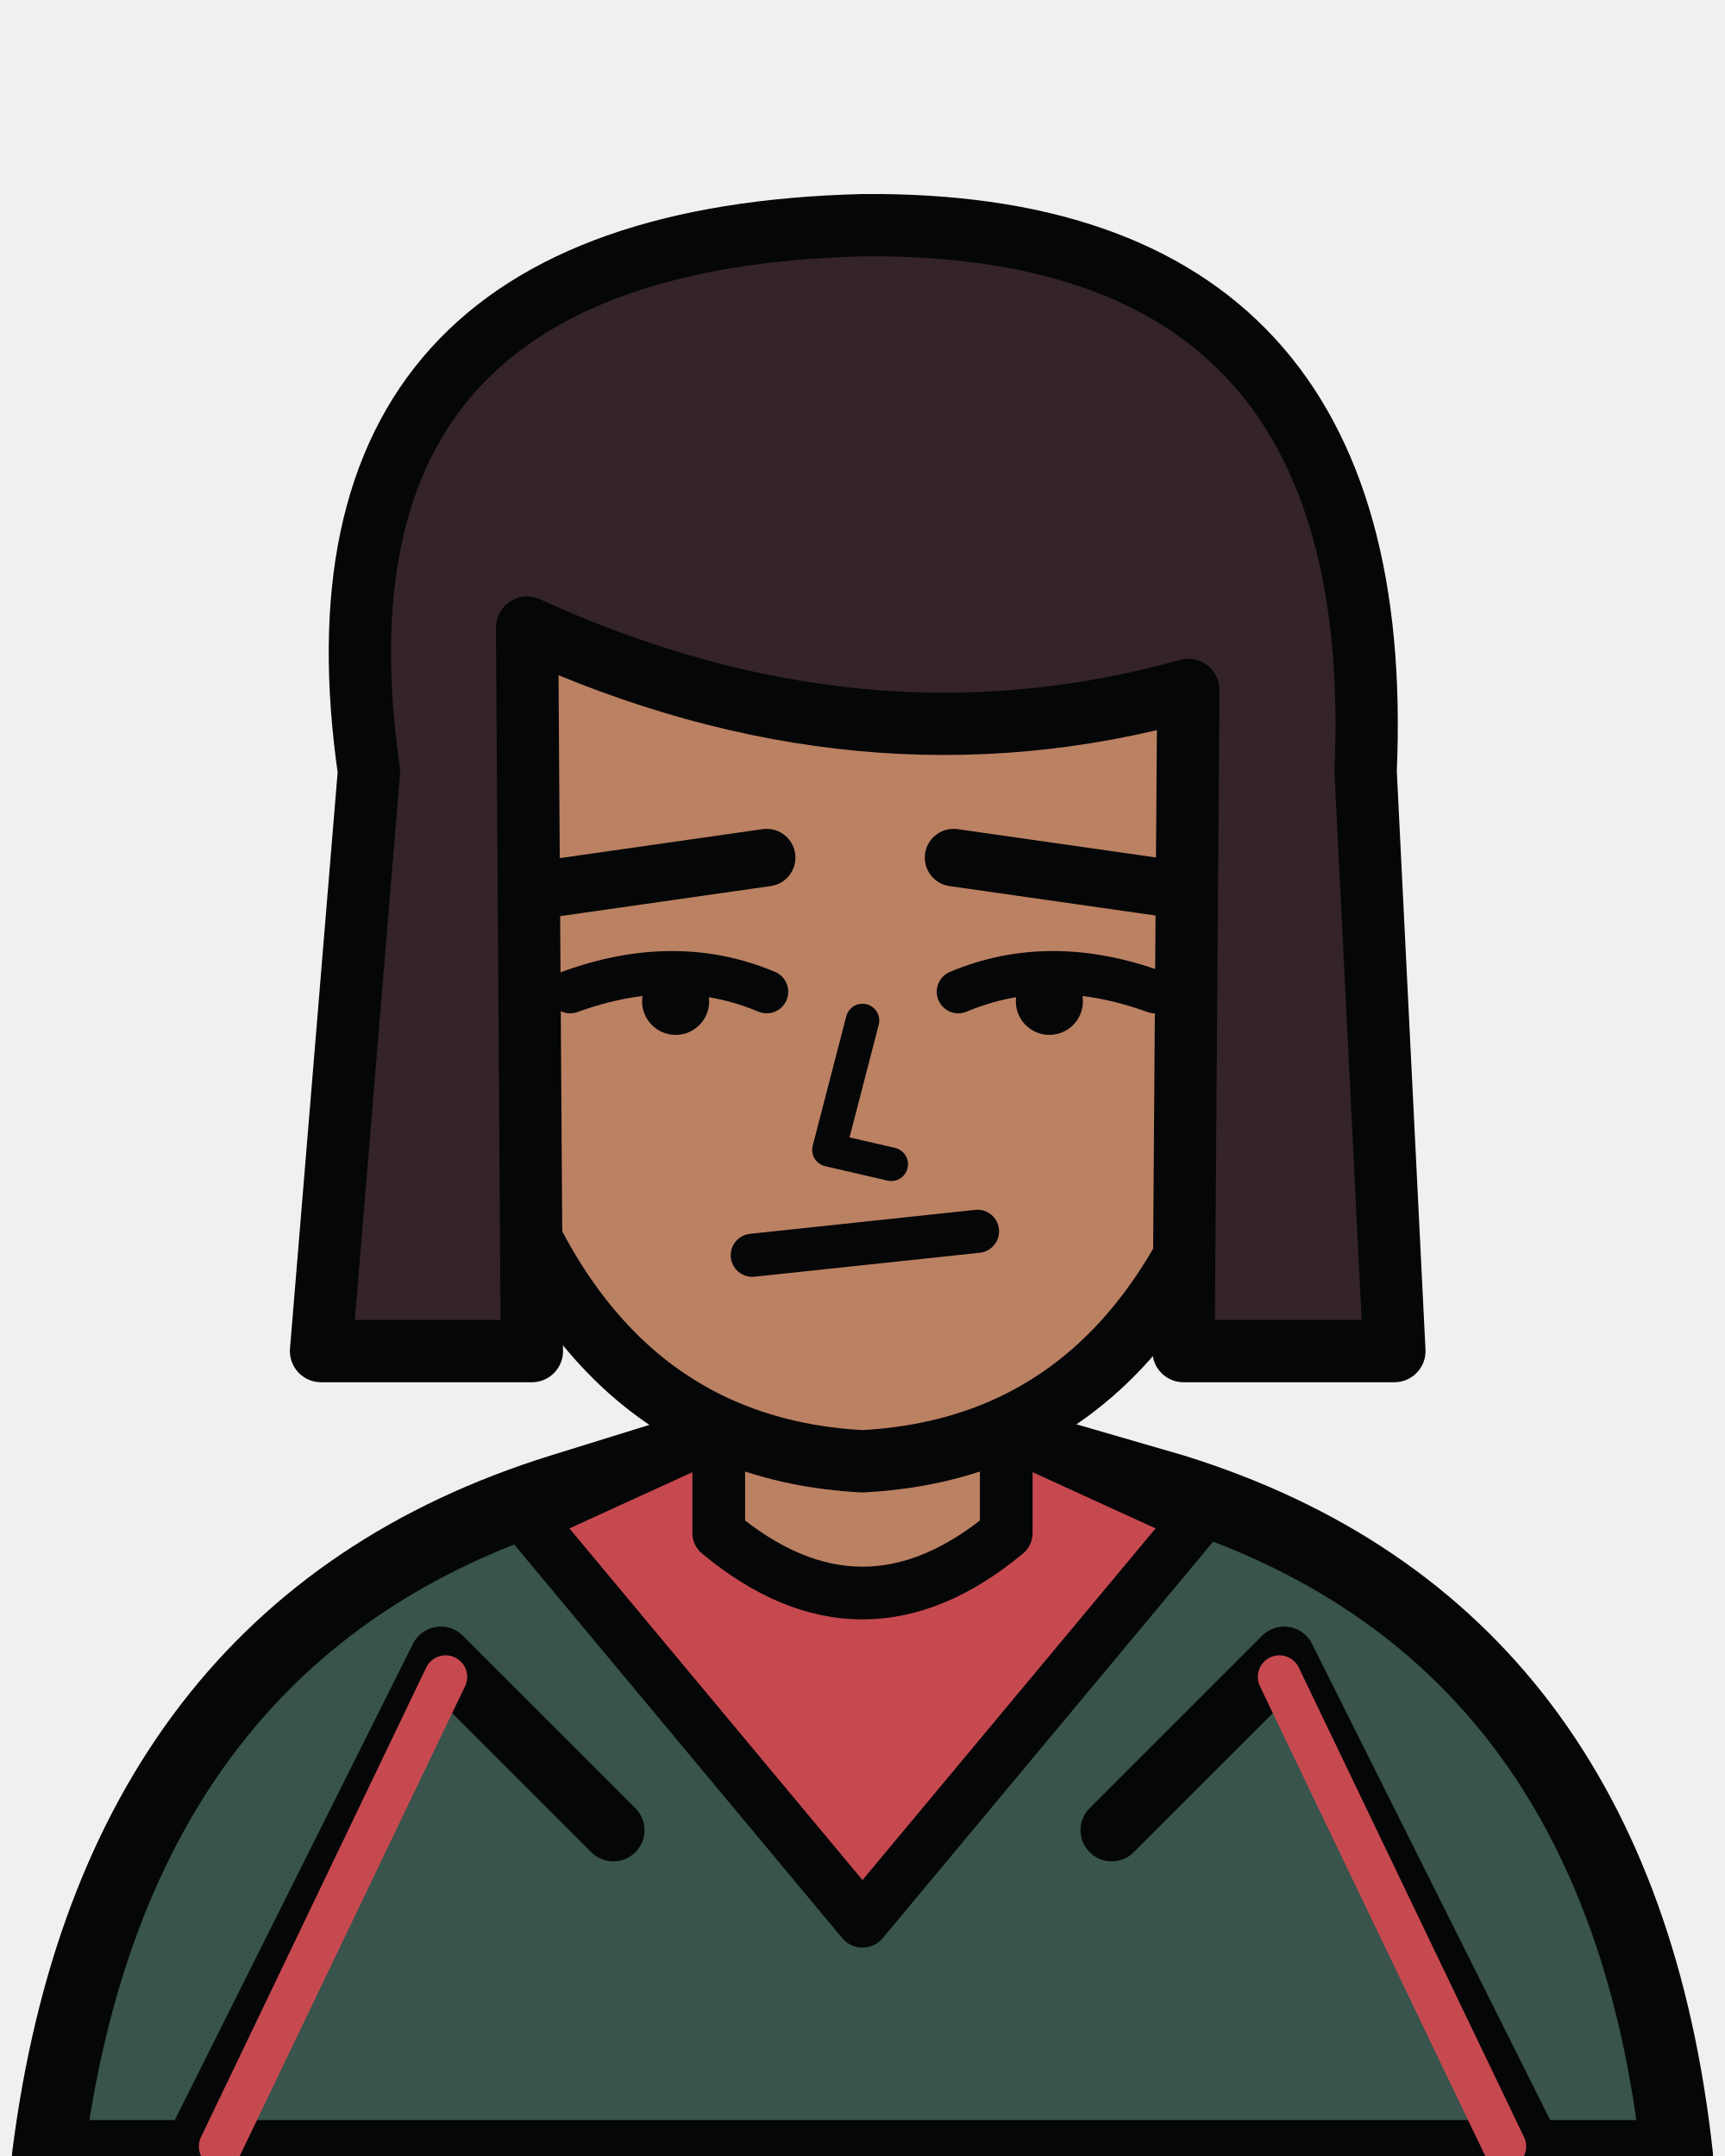
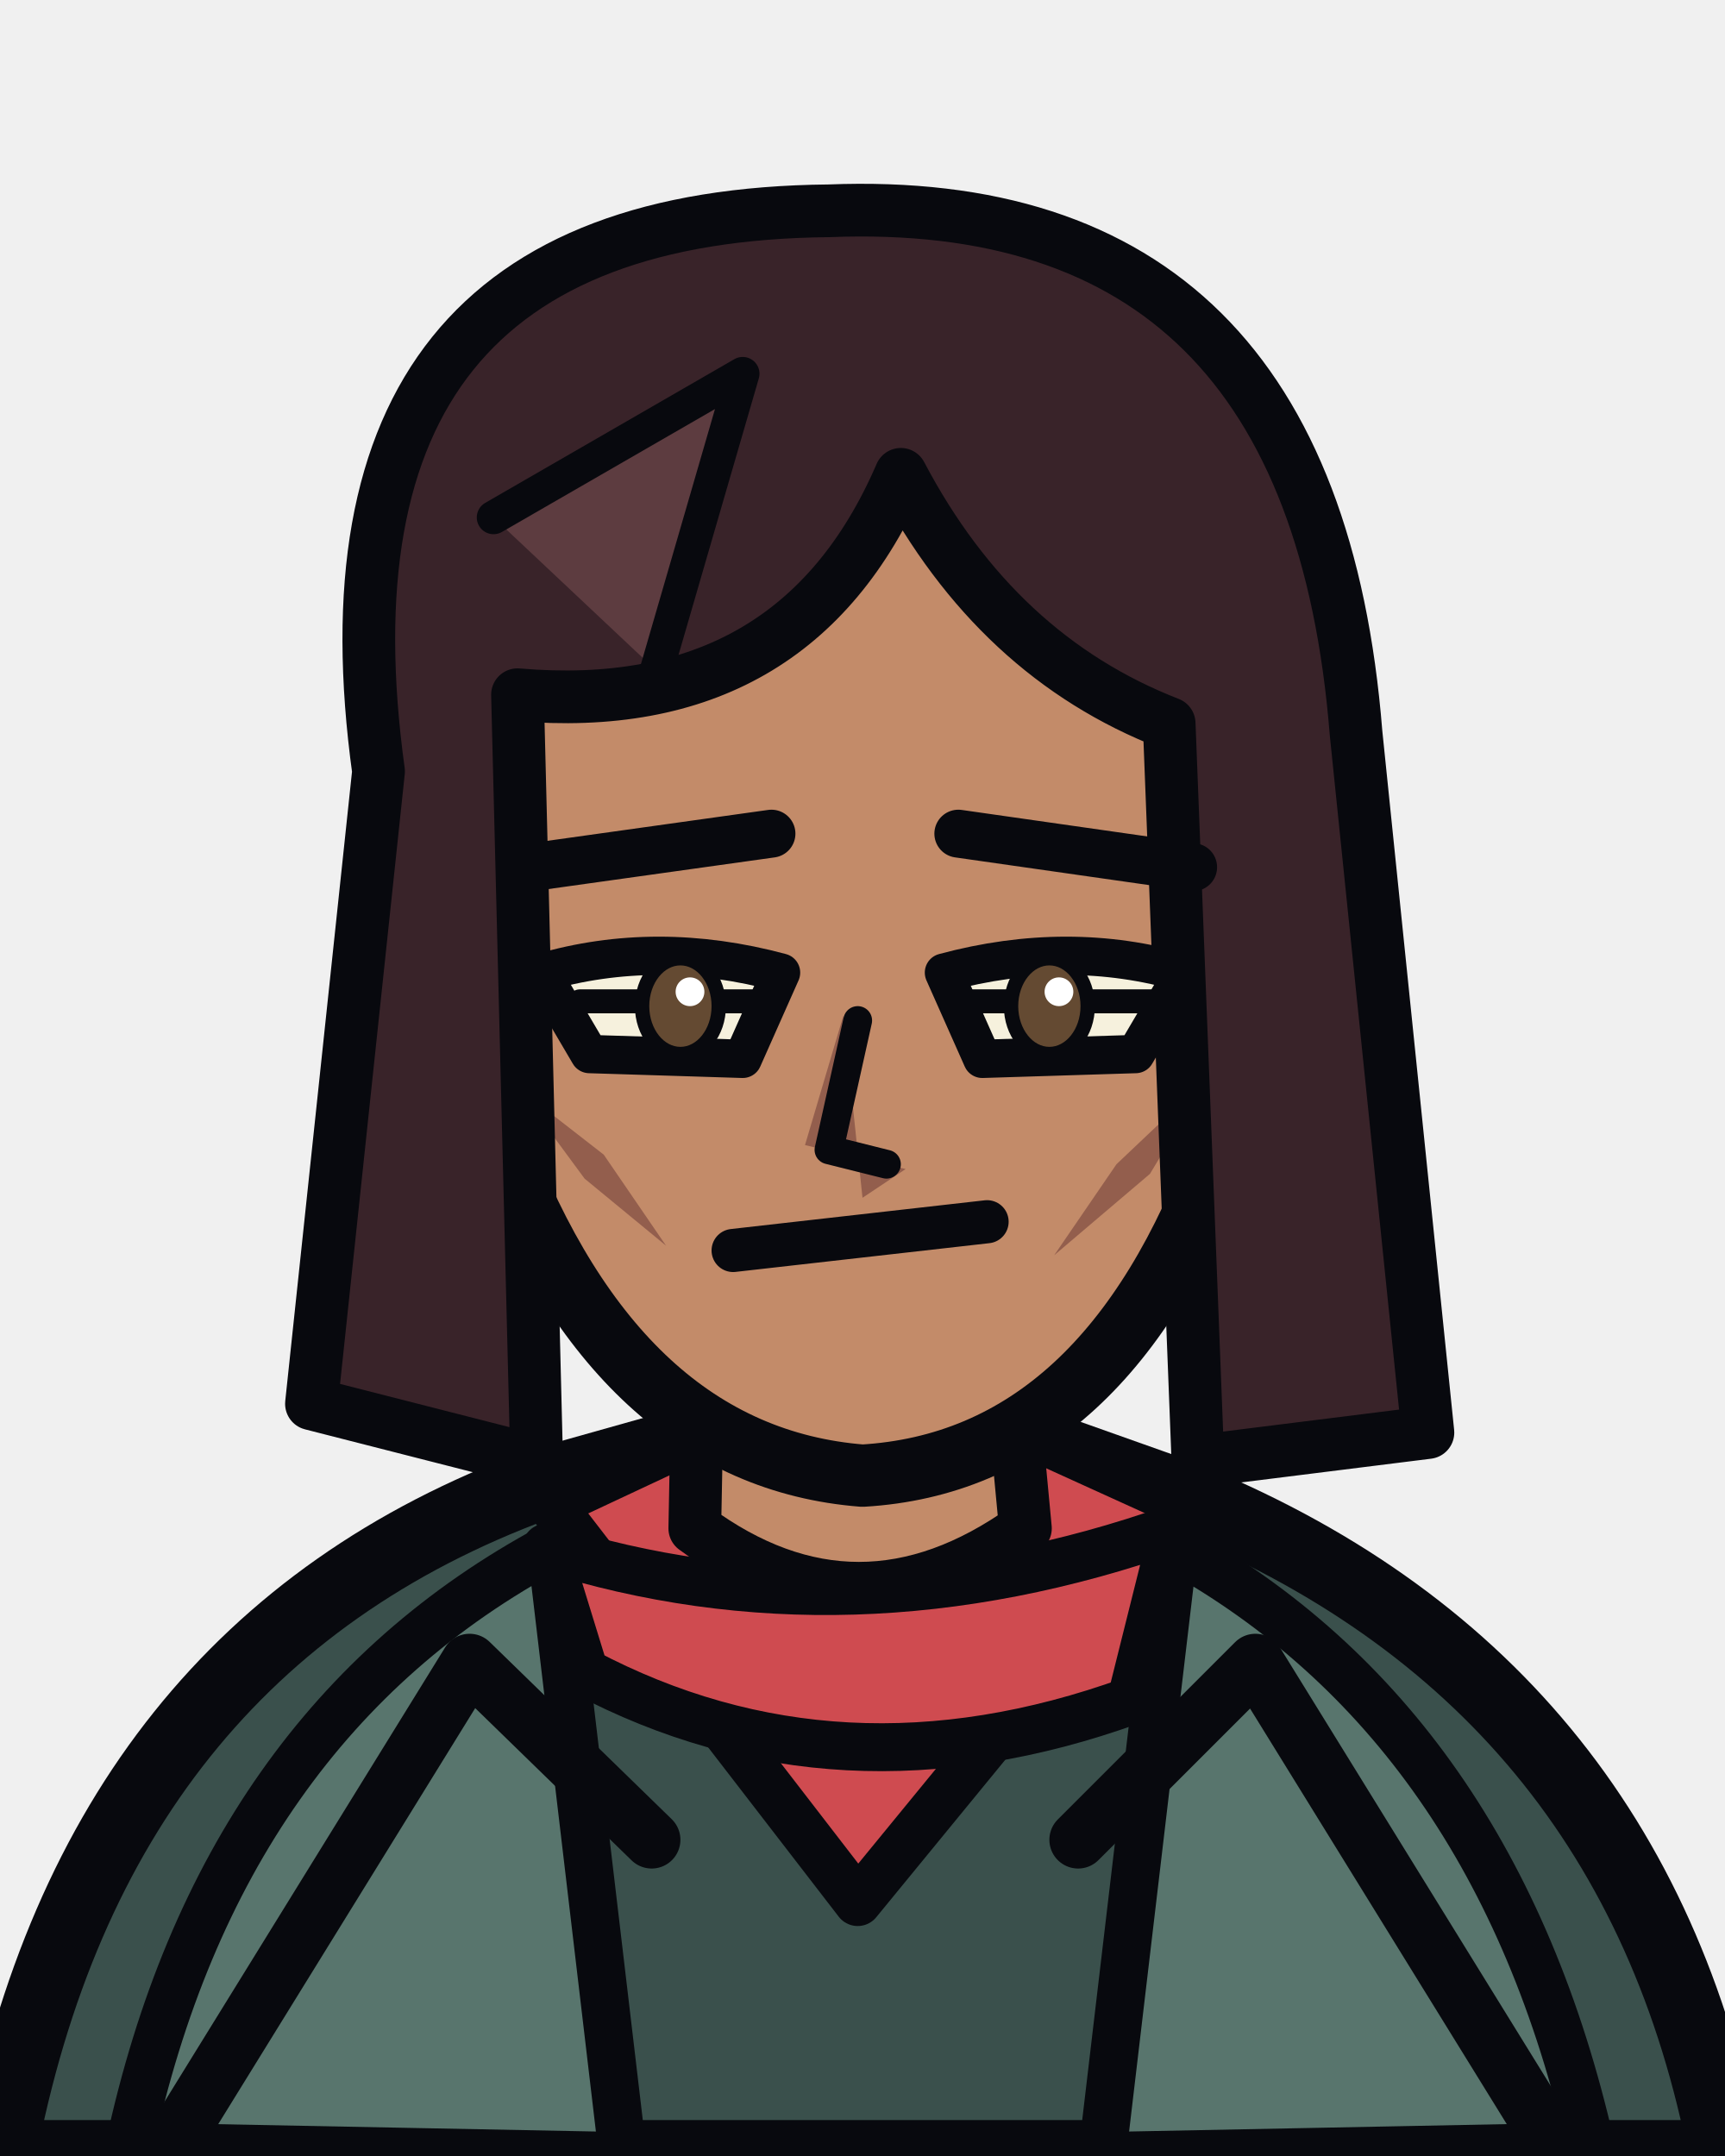
- <svg xmlns="http://www.w3.org/2000/svg" width="360" height="450" viewBox="0 0 360 450">
+ <svg xmlns="http://www.w3.org/2000/svg" viewBox="0 0 360 450" width="360" height="450" role="img" aria-label="talia tense dramatic portrait">
  <g stroke-linejoin="round" stroke-linecap="round">
-     <path d="M10 450Q24 340 117 311L146 302H214L245 311Q338 340 350 450Z" fill="#38544c" stroke="#050607" stroke-width="15" />
-     <path d="M110 317L180 401L250 317L215 301H145Z" fill="#c74950" stroke="#050607" stroke-width="11" />
-     <path d="M150 270V320Q180 345 210 320V270Z" fill="#bb8163" stroke="#050607" stroke-width="11" />
-     <path d="M94 160Q92 82 180 81Q268 82 266 160L258 237Q237 302 180 305Q123 302 102 237Z" fill="#bb8163" stroke="#050607" stroke-width="13" />
-     <path d="M98 192Q79 177 81 202Q84 222 105 223M262 192Q281 177 279 202Q276 222 255 223" fill="#bb8163" stroke="#050607" stroke-width="9" />
-     <path d="M77 161Q61 50 180 47Q290 46 285 161L291 282H247L248 144Q180 163 110 131L111 282H67Z" fill="#34232b" stroke="#050607" stroke-width="13" />
-     <path d="M111 186l49 -7M199 179l49 7" stroke="#050607" stroke-width="12" fill="none" />
-     <path d="M119 207Q141 199 160 207M200 207Q219 199 241 207" stroke="#050607" stroke-width="9" fill="none" />
-     <circle cx="141" cy="209" r="7" fill="#050607" />
-     <circle cx="219" cy="209" r="7" fill="#050607" />
-     <path d="M180 213l-7 27l13 3" stroke="#050607" stroke-width="7" fill="none" />
-     <path d="M157 262l47 -5" stroke="#050607" stroke-width="9" />
-     <path d="M40 450L92 346L128 382M320 450L268 346L232 382" stroke="#050607" stroke-width="13" fill="none" />
-     <path d="M46 448L93 350M314 448L267 350" stroke="#c74950" stroke-width="9" />
+     <path d="M0 450Q20 344 112 310L144 301H215L246 312Q341 350 360 450Z" fill="#3a504c" stroke="#08090e" stroke-width="15" />
+     <path d="M27 448Q46 360 115 323L130 450Z" fill="#58756d" stroke="#08090e" stroke-width="10" />
+     <path d="M332 448Q312 360 245 323L230 450Z" fill="#58756d" stroke="#08090e" stroke-width="10" />
+     <path d="M115 314L179 397L247 314L214 299H147Z" fill="#cf4b50" stroke="#08090e" stroke-width="10" />
+     <path d="M146 267L145 319Q179 344 214 319L209 266Z" fill="#c38b69" stroke="#08090e" stroke-width="11" />
+     <path d="M92 162Q89 83 179 77Q273 82 267 166L255 239Q231 305 180 308Q129 304 104 238Z" fill="#c38b69" stroke="#08090e" stroke-width="13" />
+     <path d="M98 186Q76 176 80 203Q84 228 108 225M263 186Q285 176 280 203Q276 228 253 225" fill="#c38b69" stroke="#08090e" stroke-width="9" />
+     <path d="M108 227L126 241L139 260L122 246Z" fill="#935e4d" />
+     <path d="M252 225L233 243L220 262L240 245Z" fill="#935e4d" />
+     <path d="M176 212L168 239L189 244L180 250Z" fill="#935e4d" />
+     <path d="M79 161Q63 45 173 44Q274 40 283 153L298 299L250 305L244 151Q208 137 188 99Q166 150 108 145L112 305L65 293Z" fill="#392329" stroke="#08090e" stroke-width="11" />
+     <path d="M103 108L155 78L137 140" fill="#5d3c40" stroke="#08090e" stroke-width="7" />
+     <path d="M111 181L161 174M200 174L249 181" fill="none" stroke="#08090e" stroke-width="10" />
+     <path d="M113 203Q137 196 163 203L155 221L123 220ZM197 203Q223 196 247 203L237 220L205 221Z" fill="#f6f1dd" stroke="#08090e" stroke-width="8" />
+     <path d="M121 209L160 209M201 209L241 209" stroke="#08090e" stroke-width="5" />
+     <ellipse cx="142" cy="210" rx="8" ry="10" fill="#644a32" stroke="#08090e" stroke-width="3" />
+     <ellipse cx="219" cy="210" rx="8" ry="10" fill="#644a32" stroke="#08090e" stroke-width="3" />
+     <circle cx="144" cy="207" r="3" fill="#fff" />
+     <circle cx="221" cy="207" r="3" fill="#fff" />
+     <path d="M179 213L173 240L185 243" stroke="#08090e" stroke-width="6" fill="none" />
+     <path d="M153 261L206 255" stroke="#08090e" stroke-width="9" fill="none" />
+     <path d="M114 323Q177 343 245 319L236 355Q175 377 122 349Z" fill="#cf4b50" stroke="#08090e" stroke-width="10" />
+     <path d="M35 449L98 347L136 384M325 449L262 347L225 384" fill="none" stroke="#08090e" stroke-width="12" />
  </g>
</svg>
